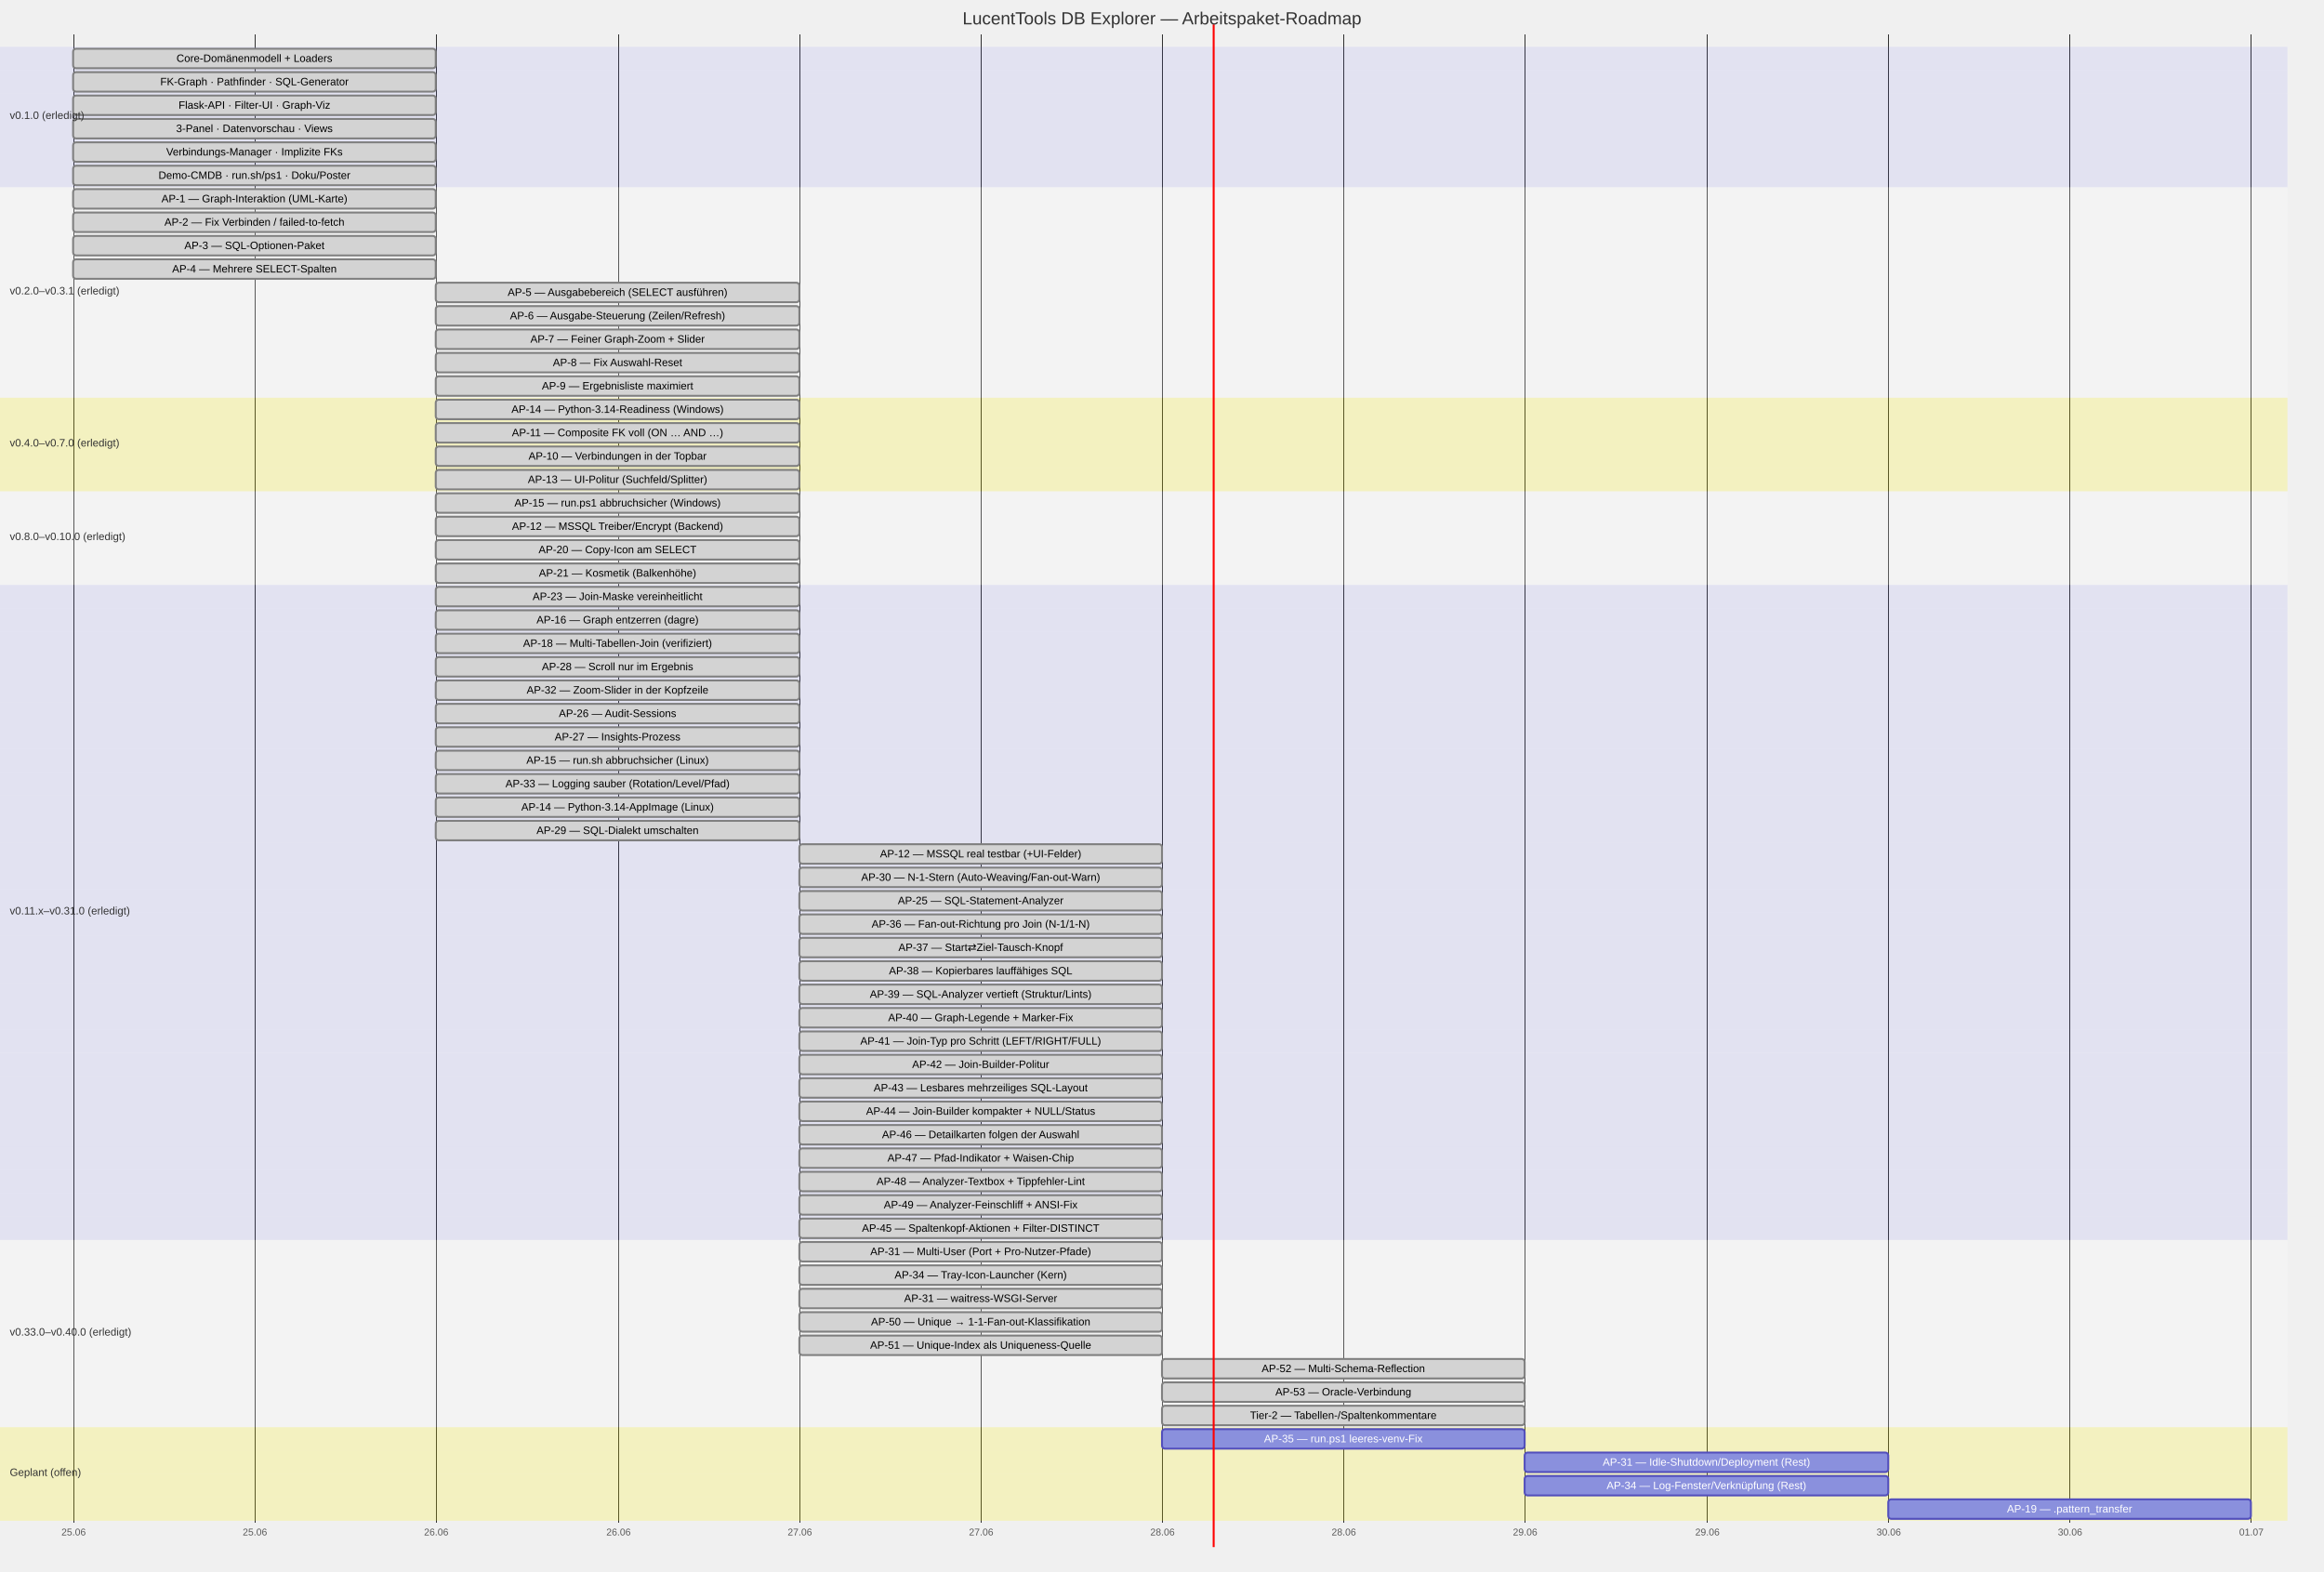
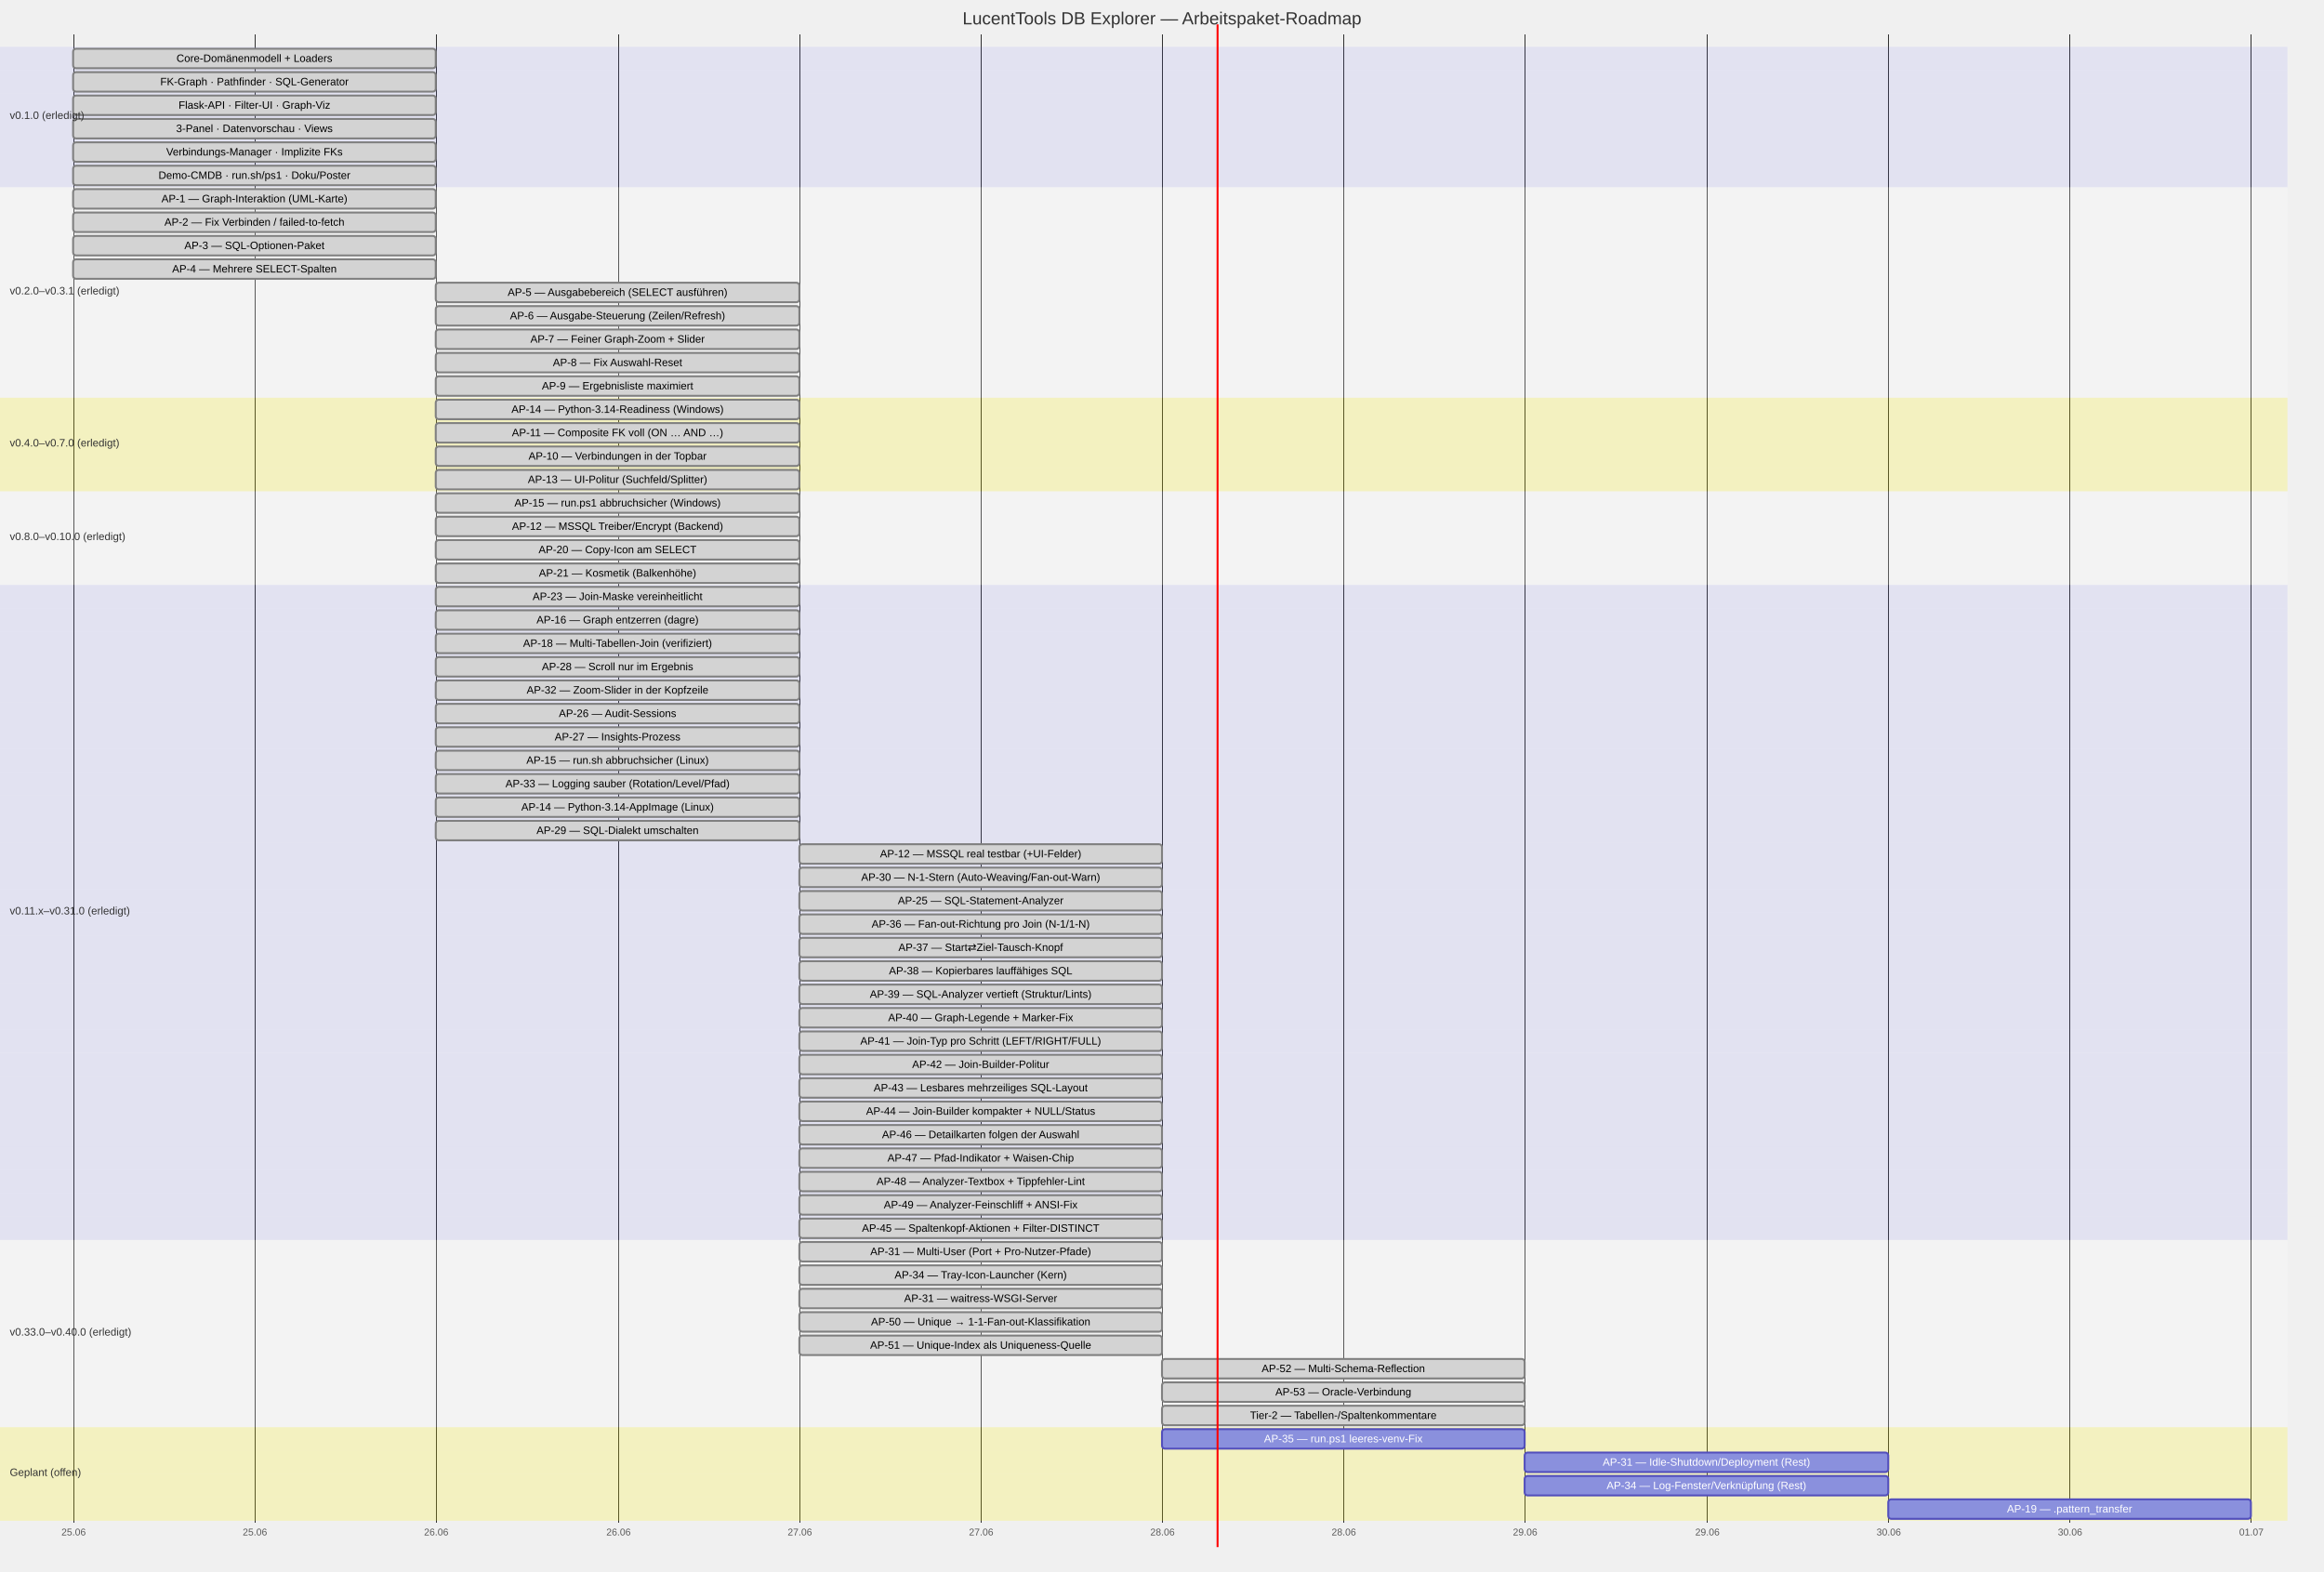
<svg xmlns="http://www.w3.org/2000/svg" id="my-svg" width="2384" viewBox="0 0 2384 1612" style="max-width: 2384px; background-color: transparent;" role="graphics-document document" aria-roledescription="gantt">
  <style>#my-svg{font-family:"trebuchet ms",verdana,arial,sans-serif;font-size:16px;fill:#333;}@keyframes edge-animation-frame{from{stroke-dashoffset:0;}}@keyframes dash{to{stroke-dashoffset:0;}}#my-svg .edge-animation-slow{stroke-dasharray:9,5!important;stroke-dashoffset:900;animation:dash 50s linear infinite;stroke-linecap:round;}#my-svg .edge-animation-fast{stroke-dasharray:9,5!important;stroke-dashoffset:900;animation:dash 20s linear infinite;stroke-linecap:round;}#my-svg .error-icon{fill:#552222;}#my-svg .error-text{fill:#552222;stroke:#552222;}#my-svg .edge-thickness-normal{stroke-width:1px;}#my-svg .edge-thickness-thick{stroke-width:3.5px;}#my-svg .edge-pattern-solid{stroke-dasharray:0;}#my-svg .edge-thickness-invisible{stroke-width:0;fill:none;}#my-svg .edge-pattern-dashed{stroke-dasharray:3;}#my-svg .edge-pattern-dotted{stroke-dasharray:2;}#my-svg .marker{fill:#333333;stroke:#333333;}#my-svg .marker.cross{stroke:#333333;}#my-svg svg{font-family:"trebuchet ms",verdana,arial,sans-serif;font-size:16px;}#my-svg p{margin:0;}#my-svg .mermaid-main-font{font-family:"trebuchet ms",verdana,arial,sans-serif;}#my-svg .exclude-range{fill:#eeeeee;}#my-svg .section{stroke:none;opacity:0.2;}#my-svg .section0{fill:rgba(102, 102, 255, 0.49);}#my-svg .section2{fill:#fff400;}#my-svg .section1,#my-svg .section3{fill:white;opacity:0.2;}#my-svg .sectionTitle0{fill:#333;}#my-svg .sectionTitle1{fill:#333;}#my-svg .sectionTitle2{fill:#333;}#my-svg .sectionTitle3{fill:#333;}#my-svg .sectionTitle{text-anchor:start;font-family:"trebuchet ms",verdana,arial,sans-serif;}#my-svg .grid .tick{stroke:lightgrey;opacity:0.8;shape-rendering:crispEdges;}#my-svg .grid .tick text{font-family:"trebuchet ms",verdana,arial,sans-serif;fill:#333;}#my-svg .grid path{stroke-width:0;}#my-svg .today{fill:none;stroke:red;stroke-width:2px;}#my-svg .task{stroke-width:2;}#my-svg .taskText{text-anchor:middle;font-family:"trebuchet ms",verdana,arial,sans-serif;}#my-svg .taskTextOutsideRight{fill:black;text-anchor:start;font-family:"trebuchet ms",verdana,arial,sans-serif;}#my-svg .taskTextOutsideLeft{fill:black;text-anchor:end;}#my-svg .task.clickable{cursor:pointer;}#my-svg .taskText.clickable{cursor:pointer;fill:#003163!important;font-weight:bold;}#my-svg .taskTextOutsideLeft.clickable{cursor:pointer;fill:#003163!important;font-weight:bold;}#my-svg .taskTextOutsideRight.clickable{cursor:pointer;fill:#003163!important;font-weight:bold;}#my-svg .taskText0,#my-svg .taskText1,#my-svg .taskText2,#my-svg .taskText3{fill:white;}#my-svg .task0,#my-svg .task1,#my-svg .task2,#my-svg .task3{fill:#8a90dd;stroke:#534fbc;}#my-svg .taskTextOutside0,#my-svg .taskTextOutside2{fill:black;}#my-svg .taskTextOutside1,#my-svg .taskTextOutside3{fill:black;}#my-svg .active0,#my-svg .active1,#my-svg .active2,#my-svg .active3{fill:#bfc7ff;stroke:#534fbc;}#my-svg .activeText0,#my-svg .activeText1,#my-svg .activeText2,#my-svg .activeText3{fill:black!important;}#my-svg .done0,#my-svg .done1,#my-svg .done2,#my-svg .done3{stroke:grey;fill:lightgrey;stroke-width:2;}#my-svg .doneText0,#my-svg .doneText1,#my-svg .doneText2,#my-svg .doneText3{fill:black!important;}#my-svg .doneText0.taskTextOutsideLeft,#my-svg .doneText0.taskTextOutsideRight,#my-svg .doneText1.taskTextOutsideLeft,#my-svg .doneText1.taskTextOutsideRight,#my-svg .doneText2.taskTextOutsideLeft,#my-svg .doneText2.taskTextOutsideRight,#my-svg .doneText3.taskTextOutsideLeft,#my-svg .doneText3.taskTextOutsideRight{fill:black!important;}#my-svg .crit0,#my-svg .crit1,#my-svg .crit2,#my-svg .crit3{stroke:#ff8888;fill:red;stroke-width:2;}#my-svg .activeCrit0,#my-svg .activeCrit1,#my-svg .activeCrit2,#my-svg .activeCrit3{stroke:#ff8888;fill:#bfc7ff;stroke-width:2;}#my-svg .doneCrit0,#my-svg .doneCrit1,#my-svg .doneCrit2,#my-svg .doneCrit3{stroke:#ff8888;fill:lightgrey;stroke-width:2;cursor:pointer;shape-rendering:crispEdges;}#my-svg .milestone{transform:rotate(45deg) scale(0.8,0.8);}#my-svg .milestoneText{font-style:italic;}#my-svg .doneCritText0,#my-svg .doneCritText1,#my-svg .doneCritText2,#my-svg .doneCritText3{fill:black!important;}#my-svg .doneCritText0.taskTextOutsideLeft,#my-svg .doneCritText0.taskTextOutsideRight,#my-svg .doneCritText1.taskTextOutsideLeft,#my-svg .doneCritText1.taskTextOutsideRight,#my-svg .doneCritText2.taskTextOutsideLeft,#my-svg .doneCritText2.taskTextOutsideRight,#my-svg .doneCritText3.taskTextOutsideLeft,#my-svg .doneCritText3.taskTextOutsideRight{fill:black!important;}#my-svg .vert{stroke:navy;}#my-svg .vertText{font-size:15px;text-anchor:middle;fill:navy!important;}#my-svg .activeCritText0,#my-svg .activeCritText1,#my-svg .activeCritText2,#my-svg .activeCritText3{fill:black!important;}#my-svg .titleText{text-anchor:middle;font-size:18px;fill:#333;font-family:"trebuchet ms",verdana,arial,sans-serif;}#my-svg .node .neo-node{stroke:#9370DB;}#my-svg [data-look="neo"].node rect,#my-svg [data-look="neo"].cluster rect,#my-svg [data-look="neo"].node polygon{stroke:#9370DB;filter:drop-shadow(1px 2px 2px rgba(185, 185, 185, 1));}#my-svg [data-look="neo"].node path{stroke:#9370DB;stroke-width:1px;}#my-svg [data-look="neo"].node .outer-path{filter:drop-shadow(1px 2px 2px rgba(185, 185, 185, 1));}#my-svg [data-look="neo"].node .neo-line path{stroke:#9370DB;filter:none;}#my-svg [data-look="neo"].node circle{stroke:#9370DB;filter:drop-shadow(1px 2px 2px rgba(185, 185, 185, 1));}#my-svg [data-look="neo"].node circle .state-start{fill:#000000;}#my-svg [data-look="neo"].icon-shape .icon{fill:#9370DB;filter:drop-shadow(1px 2px 2px rgba(185, 185, 185, 1));}#my-svg [data-look="neo"].icon-shape .icon-neo path{stroke:#9370DB;filter:drop-shadow(1px 2px 2px rgba(185, 185, 185, 1));}#my-svg :root{--mermaid-font-family:"trebuchet ms",verdana,arial,sans-serif;}</style>
  <g />
  <g class="grid" transform="translate(75, 1562)" fill="none" font-size="10" font-family="sans-serif" text-anchor="middle">
    <path class="domain" stroke="currentColor" d="M0.5,-1527V0.5H2234.5V-1527" />
    <g class="tick" opacity="1" transform="translate(0.5,0)">
      <line stroke="currentColor" y2="-1527" />
      <text fill="#000" y="3" dy="1em" stroke="none" font-size="10" style="text-anchor: middle;"> 25.06</text>
    </g>
    <g class="tick" opacity="1" transform="translate(186.5,0)">
      <line stroke="currentColor" y2="-1527" />
      <text fill="#000" y="3" dy="1em" stroke="none" font-size="10" style="text-anchor: middle;"> 25.06</text>
    </g>
    <g class="tick" opacity="1" transform="translate(372.5,0)">
      <line stroke="currentColor" y2="-1527" />
      <text fill="#000" y="3" dy="1em" stroke="none" font-size="10" style="text-anchor: middle;"> 26.06</text>
    </g>
    <g class="tick" opacity="1" transform="translate(559.5,0)">
      <line stroke="currentColor" y2="-1527" />
      <text fill="#000" y="3" dy="1em" stroke="none" font-size="10" style="text-anchor: middle;"> 26.06</text>
    </g>
    <g class="tick" opacity="1" transform="translate(745.5,0)">
      <line stroke="currentColor" y2="-1527" />
      <text fill="#000" y="3" dy="1em" stroke="none" font-size="10" style="text-anchor: middle;"> 27.06</text>
    </g>
    <g class="tick" opacity="1" transform="translate(931.5,0)">
      <line stroke="currentColor" y2="-1527" />
      <text fill="#000" y="3" dy="1em" stroke="none" font-size="10" style="text-anchor: middle;"> 27.06</text>
    </g>
    <g class="tick" opacity="1" transform="translate(1117.5,0)">
      <line stroke="currentColor" y2="-1527" />
      <text fill="#000" y="3" dy="1em" stroke="none" font-size="10" style="text-anchor: middle;"> 28.06</text>
    </g>
    <g class="tick" opacity="1" transform="translate(1303.5,0)">
      <line stroke="currentColor" y2="-1527" />
      <text fill="#000" y="3" dy="1em" stroke="none" font-size="10" style="text-anchor: middle;"> 28.06</text>
    </g>
    <g class="tick" opacity="1" transform="translate(1489.5,0)">
      <line stroke="currentColor" y2="-1527" />
      <text fill="#000" y="3" dy="1em" stroke="none" font-size="10" style="text-anchor: middle;"> 29.06</text>
    </g>
    <g class="tick" opacity="1" transform="translate(1676.5,0)">
      <line stroke="currentColor" y2="-1527" />
      <text fill="#000" y="3" dy="1em" stroke="none" font-size="10" style="text-anchor: middle;"> 29.06</text>
    </g>
    <g class="tick" opacity="1" transform="translate(1862.5,0)">
      <line stroke="currentColor" y2="-1527" />
      <text fill="#000" y="3" dy="1em" stroke="none" font-size="10" style="text-anchor: middle;"> 30.06</text>
    </g>
    <g class="tick" opacity="1" transform="translate(2048.5,0)">
      <line stroke="currentColor" y2="-1527" />
      <text fill="#000" y="3" dy="1em" stroke="none" font-size="10" style="text-anchor: middle;"> 30.06</text>
    </g>
    <g class="tick" opacity="1" transform="translate(2234.5,0)">
      <line stroke="currentColor" y2="-1527" />
      <text fill="#000" y="3" dy="1em" stroke="none" font-size="10" style="text-anchor: middle;"> 01.07</text>
    </g>
  </g>
  <g>
    <rect x="0" y="48" width="2346.5" height="24" class="section section0" />
    <rect x="0" y="72" width="2346.5" height="24" class="section section0" />
    <rect x="0" y="96" width="2346.5" height="24" class="section section0" />
    <rect x="0" y="120" width="2346.5" height="24" class="section section0" />
    <rect x="0" y="144" width="2346.5" height="24" class="section section0" />
    <rect x="0" y="168" width="2346.5" height="24" class="section section0" />
    <rect x="0" y="192" width="2346.5" height="24" class="section section1" />
    <rect x="0" y="216" width="2346.5" height="24" class="section section1" />
    <rect x="0" y="240" width="2346.5" height="24" class="section section1" />
    <rect x="0" y="264" width="2346.5" height="24" class="section section1" />
    <rect x="0" y="288" width="2346.5" height="24" class="section section1" />
    <rect x="0" y="312" width="2346.5" height="24" class="section section1" />
    <rect x="0" y="336" width="2346.5" height="24" class="section section1" />
    <rect x="0" y="360" width="2346.5" height="24" class="section section1" />
    <rect x="0" y="384" width="2346.5" height="24" class="section section1" />
    <rect x="0" y="408" width="2346.5" height="24" class="section section2" />
    <rect x="0" y="432" width="2346.5" height="24" class="section section2" />
    <rect x="0" y="456" width="2346.5" height="24" class="section section2" />
    <rect x="0" y="480" width="2346.5" height="24" class="section section2" />
    <rect x="0" y="504" width="2346.5" height="24" class="section section3" />
    <rect x="0" y="528" width="2346.5" height="24" class="section section3" />
    <rect x="0" y="552" width="2346.5" height="24" class="section section3" />
    <rect x="0" y="576" width="2346.5" height="24" class="section section3" />
    <rect x="0" y="600" width="2346.5" height="24" class="section section0" />
    <rect x="0" y="624" width="2346.5" height="24" class="section section0" />
    <rect x="0" y="648" width="2346.5" height="24" class="section section0" />
    <rect x="0" y="672" width="2346.5" height="24" class="section section0" />
    <rect x="0" y="696" width="2346.5" height="24" class="section section0" />
    <rect x="0" y="720" width="2346.5" height="24" class="section section0" />
    <rect x="0" y="744" width="2346.5" height="24" class="section section0" />
    <rect x="0" y="768" width="2346.5" height="24" class="section section0" />
    <rect x="0" y="792" width="2346.5" height="24" class="section section0" />
    <rect x="0" y="816" width="2346.5" height="24" class="section section0" />
    <rect x="0" y="840" width="2346.5" height="24" class="section section0" />
    <rect x="0" y="864" width="2346.5" height="24" class="section section0" />
    <rect x="0" y="888" width="2346.5" height="24" class="section section0" />
    <rect x="0" y="912" width="2346.5" height="24" class="section section0" />
    <rect x="0" y="936" width="2346.5" height="24" class="section section0" />
    <rect x="0" y="960" width="2346.5" height="24" class="section section0" />
    <rect x="0" y="984" width="2346.5" height="24" class="section section0" />
    <rect x="0" y="1008" width="2346.5" height="24" class="section section0" />
    <rect x="0" y="1032" width="2346.5" height="24" class="section section0" />
    <rect x="0" y="1056" width="2346.5" height="24" class="section section0" />
    <rect x="0" y="1080" width="2346.5" height="24" class="section section0" />
    <rect x="0" y="1104" width="2346.5" height="24" class="section section0" />
    <rect x="0" y="1128" width="2346.5" height="24" class="section section0" />
    <rect x="0" y="1152" width="2346.5" height="24" class="section section0" />
    <rect x="0" y="1176" width="2346.5" height="24" class="section section0" />
    <rect x="0" y="1200" width="2346.5" height="24" class="section section0" />
    <rect x="0" y="1224" width="2346.5" height="24" class="section section0" />
    <rect x="0" y="1248" width="2346.5" height="24" class="section section0" />
    <rect x="0" y="1272" width="2346.5" height="24" class="section section1" />
    <rect x="0" y="1296" width="2346.5" height="24" class="section section1" />
    <rect x="0" y="1320" width="2346.5" height="24" class="section section1" />
    <rect x="0" y="1344" width="2346.5" height="24" class="section section1" />
    <rect x="0" y="1368" width="2346.5" height="24" class="section section1" />
    <rect x="0" y="1392" width="2346.5" height="24" class="section section1" />
    <rect x="0" y="1416" width="2346.5" height="24" class="section section1" />
    <rect x="0" y="1440" width="2346.5" height="24" class="section section1" />
    <rect x="0" y="1464" width="2346.5" height="24" class="section section2" />
    <rect x="0" y="1488" width="2346.5" height="24" class="section section2" />
    <rect x="0" y="1512" width="2346.5" height="24" class="section section2" />
    <rect x="0" y="1536" width="2346.5" height="24" class="section section2" />
  </g>
  <g>
    <rect id="my-svg-d1" rx="3" ry="3" x="75" y="50" width="372" height="20" transform-origin="261px 60px" class="task done0" />
    <rect id="my-svg-d2" rx="3" ry="3" x="75" y="74" width="372" height="20" transform-origin="261px 84px" class="task done0" />
    <rect id="my-svg-d3" rx="3" ry="3" x="75" y="98" width="372" height="20" transform-origin="261px 108px" class="task done0" />
    <rect id="my-svg-d4" rx="3" ry="3" x="75" y="122" width="372" height="20" transform-origin="261px 132px" class="task done0" />
    <rect id="my-svg-d5" rx="3" ry="3" x="75" y="146" width="372" height="20" transform-origin="261px 156px" class="task done0" />
    <rect id="my-svg-d6" rx="3" ry="3" x="75" y="170" width="372" height="20" transform-origin="261px 180px" class="task done0" />
    <rect id="my-svg-a1" rx="3" ry="3" x="75" y="194" width="372" height="20" transform-origin="261px 204px" class="task done1" />
    <rect id="my-svg-a2" rx="3" ry="3" x="75" y="218" width="372" height="20" transform-origin="261px 228px" class="task done1" />
    <rect id="my-svg-a3" rx="3" ry="3" x="75" y="242" width="372" height="20" transform-origin="261px 252px" class="task done1" />
    <rect id="my-svg-a4" rx="3" ry="3" x="75" y="266" width="372" height="20" transform-origin="261px 276px" class="task done1" />
    <rect id="my-svg-a5" rx="3" ry="3" x="447" y="290" width="373" height="20" transform-origin="633.5px 300px" class="task done1" />
    <rect id="my-svg-a6" rx="3" ry="3" x="447" y="314" width="373" height="20" transform-origin="633.5px 324px" class="task done1" />
    <rect id="my-svg-a7" rx="3" ry="3" x="447" y="338" width="373" height="20" transform-origin="633.5px 348px" class="task done1" />
    <rect id="my-svg-a8" rx="3" ry="3" x="447" y="362" width="373" height="20" transform-origin="633.5px 372px" class="task done1" />
    <rect id="my-svg-a9" rx="3" ry="3" x="447" y="386" width="373" height="20" transform-origin="633.5px 396px" class="task done1" />
    <rect id="my-svg-b1" rx="3" ry="3" x="447" y="410" width="373" height="20" transform-origin="633.5px 420px" class="task done2" />
    <rect id="my-svg-b2" rx="3" ry="3" x="447" y="434" width="373" height="20" transform-origin="633.5px 444px" class="task done2" />
    <rect id="my-svg-b3" rx="3" ry="3" x="447" y="458" width="373" height="20" transform-origin="633.5px 468px" class="task done2" />
    <rect id="my-svg-b4" rx="3" ry="3" x="447" y="482" width="373" height="20" transform-origin="633.5px 492px" class="task done2" />
    <rect id="my-svg-c1" rx="3" ry="3" x="447" y="506" width="373" height="20" transform-origin="633.5px 516px" class="task done3" />
    <rect id="my-svg-c2" rx="3" ry="3" x="447" y="530" width="373" height="20" transform-origin="633.5px 540px" class="task done3" />
    <rect id="my-svg-c3" rx="3" ry="3" x="447" y="554" width="373" height="20" transform-origin="633.5px 564px" class="task done3" />
    <rect id="my-svg-c4" rx="3" ry="3" x="447" y="578" width="373" height="20" transform-origin="633.5px 588px" class="task done3" />
    <rect id="my-svg-e1" rx="3" ry="3" x="447" y="602" width="373" height="20" transform-origin="633.5px 612px" class="task done0" />
    <rect id="my-svg-e2" rx="3" ry="3" x="447" y="626" width="373" height="20" transform-origin="633.5px 636px" class="task done0" />
    <rect id="my-svg-e3" rx="3" ry="3" x="447" y="650" width="373" height="20" transform-origin="633.5px 660px" class="task done0" />
    <rect id="my-svg-e4" rx="3" ry="3" x="447" y="674" width="373" height="20" transform-origin="633.5px 684px" class="task done0" />
    <rect id="my-svg-e5" rx="3" ry="3" x="447" y="698" width="373" height="20" transform-origin="633.5px 708px" class="task done0" />
    <rect id="my-svg-e6" rx="3" ry="3" x="447" y="722" width="373" height="20" transform-origin="633.5px 732px" class="task done0" />
    <rect id="my-svg-e7" rx="3" ry="3" x="447" y="746" width="373" height="20" transform-origin="633.5px 756px" class="task done0" />
    <rect id="my-svg-e8" rx="3" ry="3" x="447" y="770" width="373" height="20" transform-origin="633.5px 780px" class="task done0" />
    <rect id="my-svg-e9" rx="3" ry="3" x="447" y="794" width="373" height="20" transform-origin="633.5px 804px" class="task done0" />
    <rect id="my-svg-e10" rx="3" ry="3" x="447" y="818" width="373" height="20" transform-origin="633.5px 828px" class="task done0" />
    <rect id="my-svg-e11" rx="3" ry="3" x="447" y="842" width="373" height="20" transform-origin="633.5px 852px" class="task done0" />
    <rect id="my-svg-e12" rx="3" ry="3" x="820" y="866" width="372" height="20" transform-origin="1006px 876px" class="task done0" />
    <rect id="my-svg-e13" rx="3" ry="3" x="820" y="890" width="372" height="20" transform-origin="1006px 900px" class="task done0" />
    <rect id="my-svg-e14" rx="3" ry="3" x="820" y="914" width="372" height="20" transform-origin="1006px 924px" class="task done0" />
    <rect id="my-svg-e15" rx="3" ry="3" x="820" y="938" width="372" height="20" transform-origin="1006px 948px" class="task done0" />
    <rect id="my-svg-e16" rx="3" ry="3" x="820" y="962" width="372" height="20" transform-origin="1006px 972px" class="task done0" />
    <rect id="my-svg-e17" rx="3" ry="3" x="820" y="986" width="372" height="20" transform-origin="1006px 996px" class="task done0" />
    <rect id="my-svg-e18" rx="3" ry="3" x="820" y="1010" width="372" height="20" transform-origin="1006px 1020px" class="task done0" />
    <rect id="my-svg-e19" rx="3" ry="3" x="820" y="1034" width="372" height="20" transform-origin="1006px 1044px" class="task done0" />
    <rect id="my-svg-e20" rx="3" ry="3" x="820" y="1058" width="372" height="20" transform-origin="1006px 1068px" class="task done0" />
    <rect id="my-svg-e21" rx="3" ry="3" x="820" y="1082" width="372" height="20" transform-origin="1006px 1092px" class="task done0" />
    <rect id="my-svg-e22" rx="3" ry="3" x="820" y="1106" width="372" height="20" transform-origin="1006px 1116px" class="task done0" />
    <rect id="my-svg-e23" rx="3" ry="3" x="820" y="1130" width="372" height="20" transform-origin="1006px 1140px" class="task done0" />
    <rect id="my-svg-e24" rx="3" ry="3" x="820" y="1154" width="372" height="20" transform-origin="1006px 1164px" class="task done0" />
    <rect id="my-svg-e25" rx="3" ry="3" x="820" y="1178" width="372" height="20" transform-origin="1006px 1188px" class="task done0" />
    <rect id="my-svg-e26" rx="3" ry="3" x="820" y="1202" width="372" height="20" transform-origin="1006px 1212px" class="task done0" />
    <rect id="my-svg-e27" rx="3" ry="3" x="820" y="1226" width="372" height="20" transform-origin="1006px 1236px" class="task done0" />
    <rect id="my-svg-e28" rx="3" ry="3" x="820" y="1250" width="372" height="20" transform-origin="1006px 1260px" class="task done0" />
    <rect id="my-svg-f1" rx="3" ry="3" x="820" y="1274" width="372" height="20" transform-origin="1006px 1284px" class="task done1" />
    <rect id="my-svg-f2" rx="3" ry="3" x="820" y="1298" width="372" height="20" transform-origin="1006px 1308px" class="task done1" />
    <rect id="my-svg-f3" rx="3" ry="3" x="820" y="1322" width="372" height="20" transform-origin="1006px 1332px" class="task done1" />
    <rect id="my-svg-f4" rx="3" ry="3" x="820" y="1346" width="372" height="20" transform-origin="1006px 1356px" class="task done1" />
    <rect id="my-svg-f5" rx="3" ry="3" x="820" y="1370" width="372" height="20" transform-origin="1006px 1380px" class="task done1" />
    <rect id="my-svg-f6" rx="3" ry="3" x="1192" y="1394" width="372" height="20" transform-origin="1378px 1404px" class="task done1" />
    <rect id="my-svg-f7" rx="3" ry="3" x="1192" y="1418" width="372" height="20" transform-origin="1378px 1428px" class="task done1" />
    <rect id="my-svg-f8" rx="3" ry="3" x="1192" y="1442" width="372" height="20" transform-origin="1378px 1452px" class="task done1" />
    <rect id="my-svg-p3" rx="3" ry="3" x="1192" y="1466" width="372" height="20" transform-origin="1378px 1476px" class="task task2" />
    <rect id="my-svg-p5" rx="3" ry="3" x="1564" y="1490" width="373" height="20" transform-origin="1750.5px 1500px" class="task task2" />
    <rect id="my-svg-p6" rx="3" ry="3" x="1564" y="1514" width="373" height="20" transform-origin="1750.5px 1524px" class="task task2" />
    <rect id="my-svg-p11" rx="3" ry="3" x="1937" y="1538" width="372" height="20" transform-origin="2123px 1548px" class="task task2" />
    <text id="my-svg-d1-text" font-size="11" x="261" y="63.5" class="taskText taskText0  doneText0 width-157.0771484375">Core-Domänenmodell + Loaders          </text>
    <text id="my-svg-d2-text" font-size="11" x="261" y="87.5" class="taskText taskText0  doneText0 width-191.59716796875">FK-Graph · Pathfinder · SQL-Generator </text>
    <text id="my-svg-d3-text" font-size="11" x="261" y="111.5" class="taskText taskText0  doneText0 width-155.171875">Flask-API · Filter-UI · Graph-Viz     </text>
    <text id="my-svg-d4-text" font-size="11" x="261" y="135.5" class="taskText taskText0  doneText0 width-158.5380859375">3-Panel · Datenvorschau · Views       </text>
    <text id="my-svg-d5-text" font-size="11" x="261" y="159.5" class="taskText taskText0  doneText0 width-179.1416015625">Verbindungs-Manager · Implizite FKs   </text>
    <text id="my-svg-d6-text" font-size="11" x="261" y="183.5" class="taskText taskText0  doneText0 width-194.73388671875">Demo-CMDB · run.sh/ps1 · Doku/Poster  </text>
    <text id="my-svg-a1-text" font-size="11" x="261" y="207.5" class="taskText taskText1  doneText1 width-187.953125">AP-1 — Graph-Interaktion (UML-Karte)        </text>
    <text id="my-svg-a2-text" font-size="11" x="261" y="231.5" class="taskText taskText1  doneText1 width-189.296875">AP-2 — Fix Verbinden / failed-to-fetch      </text>
    <text id="my-svg-a3-text" font-size="11" x="261" y="255.5" class="taskText taskText1  doneText1 width-136.41455078125">AP-3 — SQL-Optionen-Paket                   </text>
    <text id="my-svg-a4-text" font-size="11" x="261" y="279.5" class="taskText taskText1  doneText1 width-156.21875">AP-4 — Mehrere SELECT-Spalten               </text>
    <text id="my-svg-a5-text" font-size="11" x="633.5" y="303.5" class="taskText taskText1  doneText1 width-212.640625">AP-5 — Ausgabebereich (SELECT ausführen)    </text>
    <text id="my-svg-a6-text" font-size="11" x="633.5" y="327.5" class="taskText taskText1  doneText1 width-214.796875">AP-6 — Ausgabe-Steuerung (Zeilen/Refresh)   </text>
    <text id="my-svg-a7-text" font-size="11" x="633.5" y="351.5" class="taskText taskText1  doneText1 width-173.501953125">AP-7 — Feiner Graph-Zoom + Slider           </text>
    <text id="my-svg-a8-text" font-size="11" x="633.5" y="375.5" class="taskText taskText1  doneText1 width-125.8818359375">AP-8 — Fix Auswahl-Reset                    </text>
    <text id="my-svg-a9-text" font-size="11" x="633.5" y="399.5" class="taskText taskText1  doneText1 width-154.16064453125">AP-9 — Ergebnisliste maximiert              </text>
    <text id="my-svg-b1-text" font-size="11" x="633.5" y="423.5" class="taskText taskText2  doneText2 width-208.53125">AP-14 — Python-3.14-Readiness (Windows)     </text>
    <text id="my-svg-b2-text" font-size="11" x="633.5" y="447.5" class="taskText taskText2  doneText2 width-202.59375">AP-11 — Composite FK voll (ON … AND …)      </text>
    <text id="my-svg-b3-text" font-size="11" x="633.5" y="471.5" class="taskText taskText2  doneText2 width-179.13623046875">AP-10 — Verbindungen in der Topbar          </text>
    <text id="my-svg-b4-text" font-size="11" x="633.5" y="495.5" class="taskText taskText2  doneText2 width-185.84375">AP-13 — UI-Politur (Suchfeld/Splitter)      </text>
    <text id="my-svg-c1-text" font-size="11" x="633.5" y="519.5" class="taskText taskText3  doneText3 width-206.4375">AP-15 — run.ps1 abbruchsicher (Windows)     </text>
    <text id="my-svg-c2-text" font-size="11" x="633.5" y="543.5" class="taskText taskText3  doneText3 width-207.84375">AP-12 — MSSQL Treiber/Encrypt (Backend)     </text>
    <text id="my-svg-c3-text" font-size="11" x="633.5" y="567.5" class="taskText taskText3  doneText3 width-149.162109375">AP-20 — Copy-Icon am SELECT                 </text>
    <text id="my-svg-c4-text" font-size="11" x="633.5" y="591.5" class="taskText taskText3  doneText3 width-155.546875">AP-21 — Kosmetik (Balkenhöhe)               </text>
    <text id="my-svg-e1-text" font-size="11" x="633.5" y="615.5" class="taskText taskText0  doneText0 width-173.287109375">AP-23 — Join-Maske vereinheitlicht          </text>
    <text id="my-svg-e2-text" font-size="11" x="633.5" y="639.5" class="taskText taskText0  doneText0 width-163.109375">AP-16 — Graph entzerren (dagre)             </text>
    <text id="my-svg-e3-text" font-size="11" x="633.5" y="663.5" class="taskText taskText0  doneText0 width-197.640625">AP-18 — Multi-Tabellen-Join (verifiziert)   </text>
    <text id="my-svg-e4-text" font-size="11" x="633.5" y="687.5" class="taskText taskText0  doneText0 width-150.77685546875">AP-28 — Scroll nur im Ergebnis              </text>
    <text id="my-svg-e5-text" font-size="11" x="633.5" y="711.5" class="taskText taskText0  doneText0 width-183.1875">AP-32 — Zoom-Slider in der Kopfzeile        </text>
    <text id="my-svg-e6-text" font-size="11" x="633.5" y="735.5" class="taskText taskText0  doneText0 width-112.70654296875">AP-26 — Audit-Sessions                      </text>
    <text id="my-svg-e7-text" font-size="11" x="633.5" y="759.5" class="taskText taskText0  doneText0 width-120.41943359375">AP-27 — Insights-Prozess                    </text>
    <text id="my-svg-e8-text" font-size="11" x="633.5" y="783.5" class="taskText taskText0  doneText0 width-183.75">AP-15 — run.sh abbruchsicher (Linux)        </text>
    <text id="my-svg-e9-text" font-size="11" x="633.5" y="807.5" class="taskText taskText0  doneText0 width-228.703125">AP-33 — Logging sauber (Rotation/Level/Pfad) </text>
    <text id="my-svg-e10-text" font-size="11" x="633.5" y="831.5" class="taskText taskText0  doneText0 width-192.046875">AP-14 — Python-3.14-AppImage (Linux)         </text>
    <text id="my-svg-e11-text" font-size="11" x="633.5" y="855.5" class="taskText taskText0  doneText0 width-159.8125">AP-29 — SQL-Dialekt umschalten               </text>
    <text id="my-svg-e12-text" font-size="11" x="1006" y="879.5" class="taskText taskText0  doneText0 width-197.984375">AP-12 — MSSQL real testbar (+UI-Felder)      </text>
    <text id="my-svg-e13-text" font-size="11" x="1006" y="903.5" class="taskText taskText0  doneText0 width-241.125">AP-30 — N-1-Stern (Auto-Weaving/Fan-out-Warn) </text>
    <text id="my-svg-e14-text" font-size="11" x="1006" y="927.5" class="taskText taskText0  doneText0 width-163.7373046875">AP-25 — SQL-Statement-Analyzer               </text>
    <text id="my-svg-e15-text" font-size="11" x="1006" y="951.5" class="taskText taskText0  doneText0 width-221.765625">AP-36 — Fan-out-Richtung pro Join (N-1/1-N)  </text>
    <text id="my-svg-e16-text" font-size="11" x="1006" y="975.5" class="taskText taskText0  doneText0 width-164.2294921875">AP-37 — Start⇄Ziel-Tausch-Knopf              </text>
    <text id="my-svg-e17-text" font-size="11" x="1006" y="999.5" class="taskText taskText0  doneText0 width-180.388671875">AP-38 — Kopierbares lauffähiges SQL          </text>
    <text id="my-svg-e18-text" font-size="11" x="1006" y="1023.5" class="taskText taskText0  doneText0 width-229.40625">AP-39 — SQL-Analyzer vertieft (Struktur/Lints) </text>
    <text id="my-svg-e19-text" font-size="11" x="1006" y="1047.5" class="taskText taskText0  doneText0 width-182.83251953125">AP-40 — Graph-Legende + Marker-Fix           </text>
    <text id="my-svg-e20-text" font-size="11" x="1006" y="1071.5" class="taskText taskText0  doneText0 width-240.8125">AP-41 — Join-Typ pro Schritt (LEFT/RIGHT/FULL) </text>
    <text id="my-svg-e21-text" font-size="11" x="1006" y="1095.5" class="taskText taskText0  doneText0 width-139.5673828125">AP-42 — Join-Builder-Politur                 </text>
    <text id="my-svg-e22-text" font-size="11" x="1006" y="1119.5" class="taskText taskText0  doneText0 width-210.3369140625">AP-43 — Lesbares mehrzeiliges SQL-Layout      </text>
    <text id="my-svg-e23-text" font-size="11" x="1006" y="1143.5" class="taskText taskText0  doneText0 width-232.50341796875">AP-44 — Join-Builder kompakter + NULL/Status </text>
    <text id="my-svg-e24-text" font-size="11" x="1006" y="1167.5" class="taskText taskText0  doneText0 width-200.8125">AP-46 — Detailkarten folgen der Auswahl       </text>
    <text id="my-svg-e25-text" font-size="11" x="1006" y="1191.5" class="taskText taskText0  doneText0 width-185.6875">AP-47 — Pfad-Indikator + Waisen-Chip         </text>
    <text id="my-svg-e26-text" font-size="11" x="1006" y="1215.5" class="taskText taskText0  doneText0 width-214.08056640625">AP-48 — Analyzer-Textbox + Tippfehler-Lint   </text>
    <text id="my-svg-e27-text" font-size="11" x="1006" y="1239.5" class="taskText taskText0  doneText0 width-192.720703125">AP-49 — Analyzer-Feinschliff + ANSI-Fix       </text>
    <text id="my-svg-e28-text" font-size="11" x="1006" y="1263.5" class="taskText taskText0  doneText0 width-237.23193359375">AP-45 — Spaltenkopf-Aktionen + Filter-DISTINCT </text>
    <text id="my-svg-f1-text" font-size="11" x="1006" y="1287.5" class="taskText taskText1  doneText1 width-222.1875">AP-31 — Multi-User (Port + Pro-Nutzer-Pfade) </text>
    <text id="my-svg-f2-text" font-size="11" x="1006" y="1311.5" class="taskText taskText1  doneText1 width-170.640625">AP-34 — Tray-Icon-Launcher (Kern)            </text>
    <text id="my-svg-f3-text" font-size="11" x="1006" y="1335.5" class="taskText taskText1  doneText1 width-148.7412109375">AP-31 — waitress-WSGI-Server                 </text>
    <text id="my-svg-f4-text" font-size="11" x="1006" y="1359.5" class="taskText taskText1  doneText1 width-221.828125">AP-50 — Unique → 1-1-Fan-out-Klassifikation  </text>
    <text id="my-svg-f5-text" font-size="11" x="1006" y="1383.5" class="taskText taskText1  doneText1 width-219.484375">AP-51 — Unique-Index als Uniqueness-Quelle   </text>
    <text id="my-svg-f6-text" font-size="11" x="1378" y="1407.5" class="taskText taskText1  doneText1 width-163.328125">AP-52 — Multi-Schema-Reflection              </text>
    <text id="my-svg-f7-text" font-size="11" x="1378" y="1431.5" class="taskText taskText1  doneText1 width-134.5517578125">AP-53 — Oracle-Verbindung                    </text>
    <text id="my-svg-f8-text" font-size="11" x="1378" y="1455.5" class="taskText taskText1  doneText1 width-193.84375">Tier-2 — Tabellen-/Spaltenkommentare         </text>
    <text id="my-svg-p3-text" font-size="11" x="1378" y="1479.5" class="taskText taskText2  width-158.646484375">AP-35 — run.ps1 leeres-venv-Fix             </text>
    <text id="my-svg-p5-text" font-size="11" x="1750.5" y="1503.5" class="taskText taskText2  width-210.15625">AP-31 — Idle-Shutdown/Deployment (Rest)     </text>
    <text id="my-svg-p6-text" font-size="11" x="1750.5" y="1527.5" class="taskText taskText2  width-200.078125">AP-34 — Log-Fenster/Verknüpfung (Rest)      </text>
    <text id="my-svg-p11-text" font-size="11" x="2123" y="1551.5" class="taskText taskText2  width-129.57177734375">AP-19 — .pattern_transfer                   </text>
  </g>
  <g>
    <text dy="0em" x="10" y="122" font-size="11" class="sectionTitle sectionTitle0">
      <tspan alignment-baseline="central" x="10">v0.1.0 (erledigt)</tspan>
    </text>
    <text dy="0em" x="10" y="302" font-size="11" class="sectionTitle sectionTitle1">
      <tspan alignment-baseline="central" x="10">v0.2.0–v0.3.1 (erledigt)</tspan>
    </text>
    <text dy="0em" x="10" y="458" font-size="11" class="sectionTitle sectionTitle2">
      <tspan alignment-baseline="central" x="10">v0.4.0–v0.7.0 (erledigt)</tspan>
    </text>
    <text dy="0em" x="10" y="554" font-size="11" class="sectionTitle sectionTitle3">
      <tspan alignment-baseline="central" x="10">v0.8.0–v0.10.0 (erledigt)</tspan>
    </text>
    <text dy="0em" x="10" y="938" font-size="11" class="sectionTitle sectionTitle0">
      <tspan alignment-baseline="central" x="10">v0.11.x–v0.31.0 (erledigt)</tspan>
    </text>
    <text dy="0em" x="10" y="1370" font-size="11" class="sectionTitle sectionTitle1">
      <tspan alignment-baseline="central" x="10">v0.33.0–v0.40.0 (erledigt)</tspan>
    </text>
    <text dy="0em" x="10" y="1514" font-size="11" class="sectionTitle sectionTitle2">
      <tspan alignment-baseline="central" x="10">Geplant (offen)</tspan>
    </text>
  </g>
  <g class="today">
-     <line x1="1245" x2="1245" y1="25" y2="1587" class="today" />
+     <line x1="1249" x2="1249" y1="25" y2="1587" class="today" />
  </g>
  <text x="1192" y="25" class="titleText">LucentTools DB Explorer — Arbeitspaket-Roadmap</text>
</svg>
